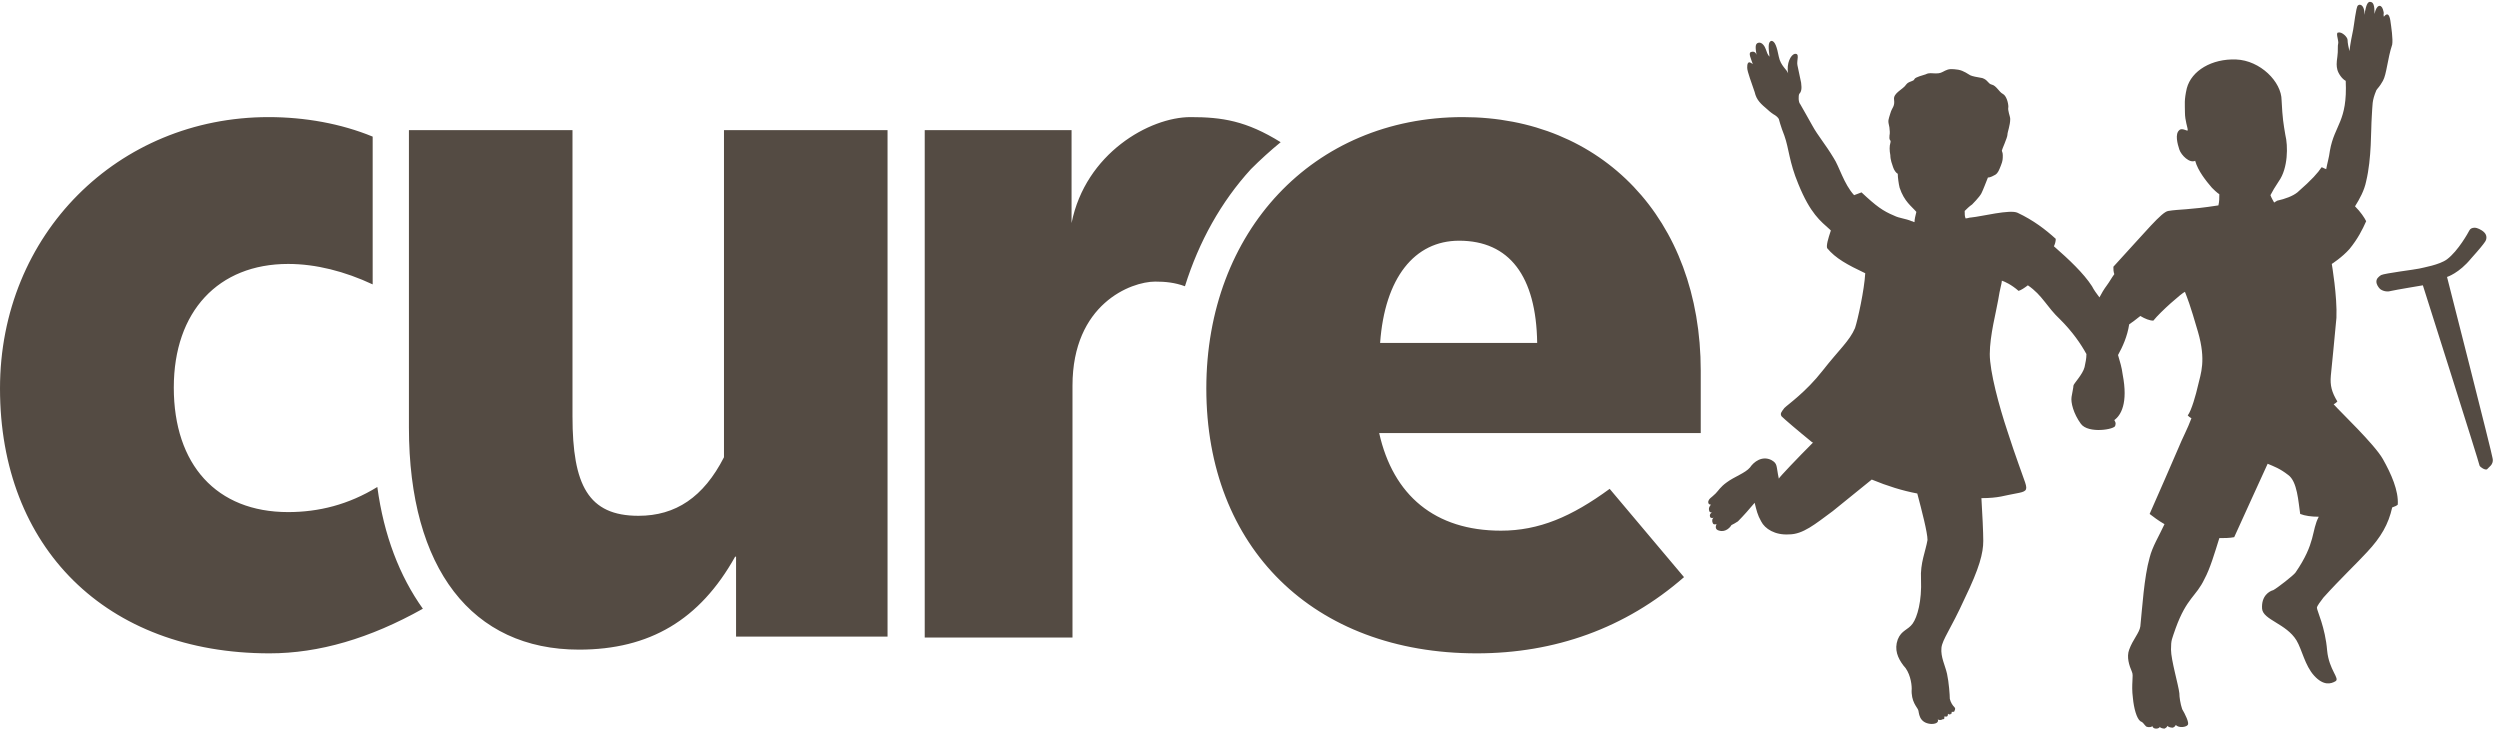
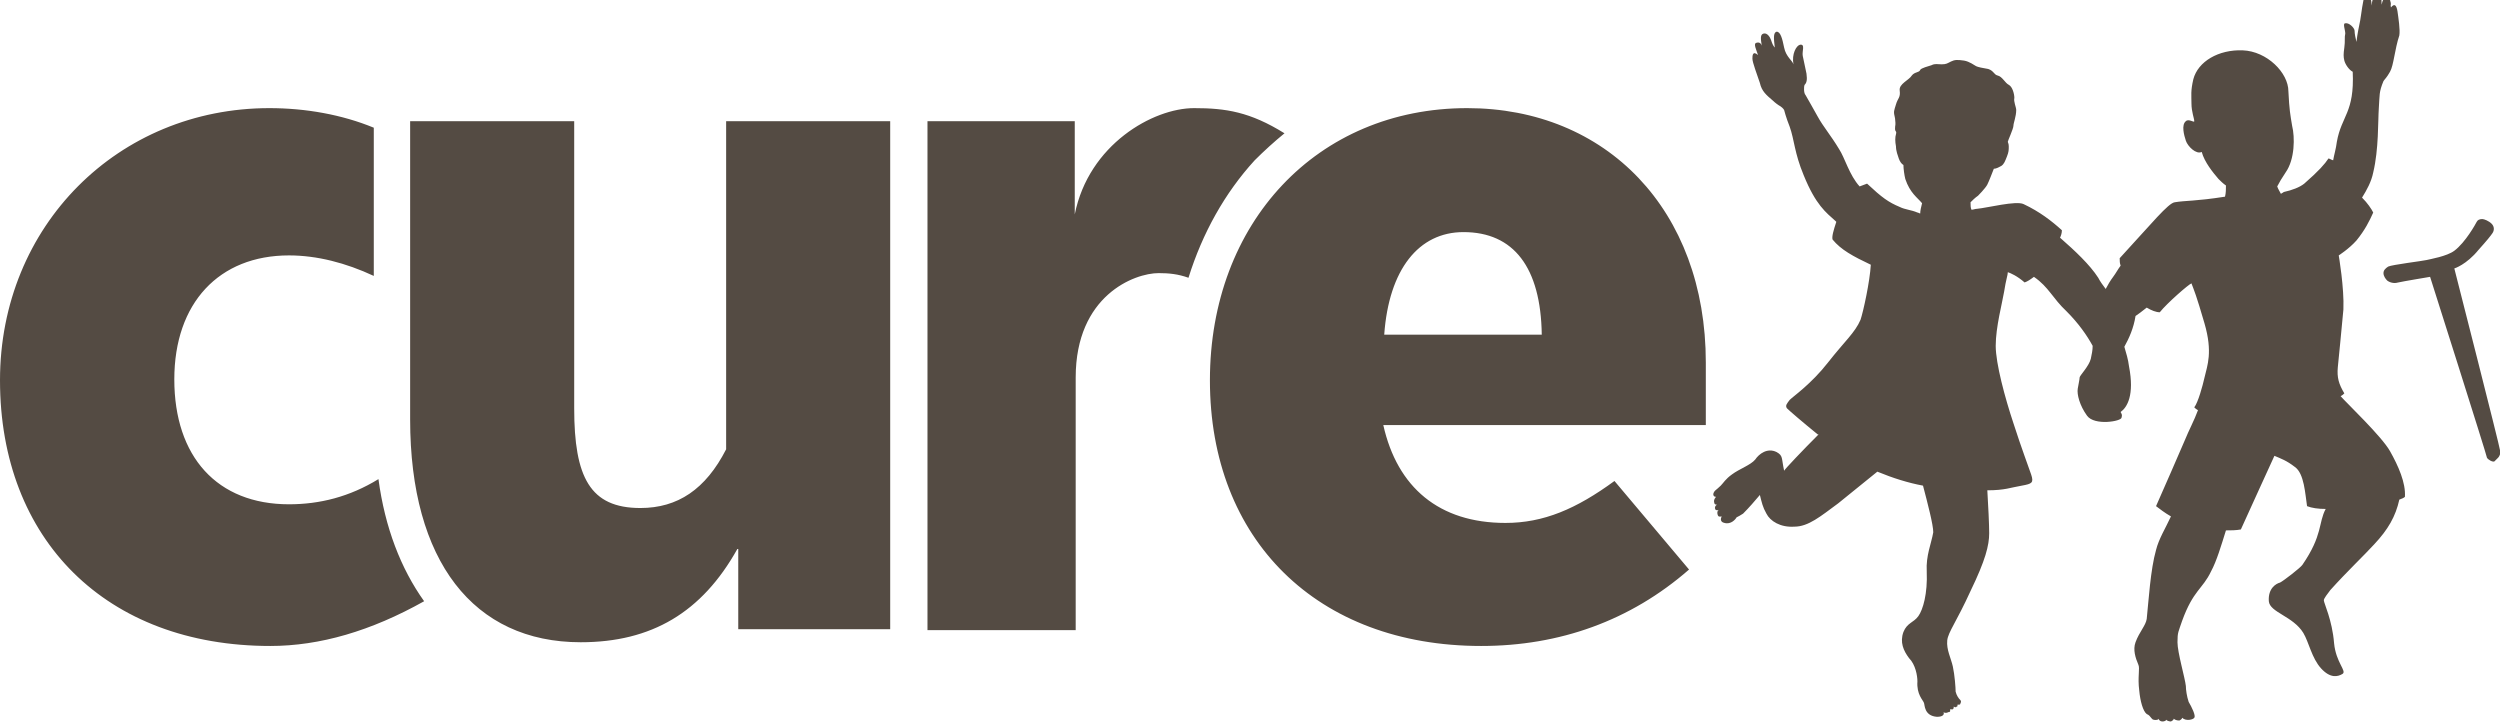
- <svg xmlns="http://www.w3.org/2000/svg" width="269px" height="80px" viewBox="0 0 269 80" version="1.1">
-   <defs />
-   <g id="Page-1" stroke="none" stroke-width="1" fill="none" fill-rule="evenodd">
-     <path d="M268,50.1 C267.9,50.2 267.7,50.4 267.6,50.5 C267.4,50.6 266.9,50.3 266.8,50.1 C266.8,49.9 260.7,30.7 260.7,30.7 C260.7,30.7 257.7,31.2 257.3,31.3 C257,31.4 256.5,31.4 256.1,31.1 C255.9,30.9 255.7,30.6 255.7,30.3 C255.7,30 255.9,29.8 256.2,29.6 C256.6,29.4 259.9,29 260.3,28.9 C260.7,28.8 262.5,28.5 263.3,27.9 C264.5,27 265.6,25 265.7,24.8 C265.8,24.6 266,24.5 266.3,24.5 C266.5,24.5 267,24.7 267.3,25 C267.6,25.3 267.6,25.7 267.4,26 C267.2,26.3 266.8,26.8 265.9,27.8 C264.6,29.4 263.3,29.8 263.3,29.8 C263.3,29.8 268.2,49 268.2,49.3 C268.3,49.7 268.1,50 268,50.1 L268,50.1 Z M256.4,8.7 C256,9.4 255.9,9.4 255.7,9.7 C255.2,10.9 255.3,11.2 255.2,12.6 C255.1,14 255.2,17 254.6,19.5 C254.4,20.5 253.9,21.4 253.4,22.2 C254,22.8 254.4,23.4 254.6,23.8 C254.2,24.7 253.7,25.7 252.8,26.8 C252,27.7 250.9,28.4 250.9,28.4 C250.9,28.4 251.5,31.9 251.4,34.2 C251.2,36.5 250.9,39.3 250.8,40.4 C250.7,41.5 250.9,42.2 251.5,43.2 C251.4,43.3 251.3,43.4 251.1,43.5 C251.8,44.3 255.5,47.8 256.4,49.4 C257.3,51 258.1,52.8 258,54.3 C257.9,54.4 257.7,54.5 257.4,54.6 C257,56.4 256.2,57.8 254.7,59.4 C253.7,60.5 251.8,62.3 250,64.3 C249.7,64.7 249.3,65.2 249.3,65.4 C249.3,65.7 250.2,67.5 250.4,70 C250.6,72.1 251.8,73 251.3,73.3 C250.8,73.6 250,73.8 249,72.7 C248,71.6 247.7,69.9 247.1,68.9 C246,67.1 243.5,66.7 243.4,65.5 C243.3,64.1 244.2,63.6 244.6,63.5 C245,63.3 246.8,61.9 247,61.6 C249.2,58.4 248.7,57.1 249.5,55.6 C248.7,55.6 248,55.5 247.5,55.3 C247.3,54 247.2,51.8 246.2,51.1 C245.3,50.4 244.7,50.2 244,49.9 C243.6,50.8 241.2,56 240.4,57.8 C239.9,57.9 239.3,57.9 238.8,57.9 C238.3,59.5 237.8,61.2 237.2,62.3 C236.3,64.2 235.3,64.3 234.1,67.6 C233.7,68.8 233.6,68.8 233.6,69.9 C233.6,71 234.4,73.7 234.5,74.6 C234.5,75 234.6,75.7 234.8,76.3 C235.1,76.8 235.6,77.8 235.4,78 C235.3,78.2 234.5,78.4 234.1,78 C234.1,78.1 234,78.2 233.8,78.3 C233.5,78.3 233.3,78.2 233.2,78.1 C233.2,78.2 233.1,78.3 232.9,78.4 C232.7,78.4 232.4,78.3 232.4,78.2 C232.4,78.3 232.2,78.4 232,78.4 C231.8,78.4 231.6,78.3 231.6,78.1 C231.6,78.2 231.3,78.3 231,78.2 C230.9,78.2 230.7,77.9 230.6,77.8 C230.5,77.7 230.5,77.7 230.3,77.6 C229.9,77.3 229.6,76.2 229.5,75.1 C229.3,73.6 229.6,72.7 229.4,72.3 C229.1,71.6 228.8,70.7 229.1,69.9 C229.5,68.8 230.2,68.1 230.3,67.4 C230.5,65.5 230.7,62.1 231.3,60 C231.6,58.8 232.3,57.7 232.9,56.4 C232.2,56 231.7,55.6 231.3,55.3 C232.4,52.8 233.5,50.3 234.4,48.2 C234.8,47.2 235.4,46.1 235.8,45 C235.6,44.9 235.5,44.8 235.4,44.7 C235.8,44.2 236.3,42.4 236.5,41.5 C236.8,40.2 237.4,38.8 236.5,35.7 C235.6,32.6 235.4,32.2 235.1,31.4 C234.8,31.5 232.5,33.5 231.7,34.5 C231.3,34.5 230.8,34.3 230.3,34 C229.8,34.4 229.4,34.7 229.1,34.9 C228.9,36.2 228.4,37.3 227.9,38.2 C228.1,38.9 228.3,39.5 228.4,40.3 C229,43.4 228.2,44.7 227.5,45.2 C227.6,45.4 227.7,45.5 227.6,45.8 C227.6,46.2 224.7,46.7 223.9,45.6 C223.1,44.5 222.8,43.3 222.9,42.7 C223,42.1 223.1,41.7 223.1,41.5 C223.1,41.3 224.1,40.3 224.3,39.5 C224.4,39 224.5,38.6 224.5,38.1 C223.9,37 223,35.7 221.7,34.4 C220.2,33 219.8,31.8 218.2,30.7 C217.8,31 217.5,31.2 217.2,31.3 C216.4,30.6 215.7,30.3 215.4,30.2 C215.4,30.5 215.2,31 215,32.3 C214.8,33.5 214.1,36.1 214.1,38.1 C214.1,40 215.1,43.7 216,46.4 C216.9,49.2 217.6,51 217.9,51.9 C218.2,52.8 218,52.9 216.9,53.1 C215.7,53.3 215.1,53.6 213.2,53.6 L213.2,53.6 C213.3,55.2 213.4,57.3 213.4,58.2 C213.4,59.5 213,61.1 211.4,64.4 C209.9,67.7 209,68.8 208.9,69.7 C208.8,70.7 209.3,71.6 209.5,72.5 C209.7,73.4 209.8,74.8 209.8,75.2 C209.9,75.6 210.1,75.9 210.3,76.1 C210.4,76.2 210.4,76.3 210.3,76.5 C210.3,76.6 210.2,76.6 210,76.6 C210,76.8 210,76.8 209.9,76.8 C209.9,76.9 209.7,76.9 209.6,76.8 C209.6,76.9 209.6,77 209.5,77.1 L209.2,77.1 C209.2,77.2 209.3,77.4 209,77.4 C208.9,77.5 208.6,77.5 208.5,77.4 C208.6,77.6 208.5,77.9 207.8,77.9 C206.4,77.8 206.5,76.6 206.4,76.4 C206.3,76.1 205.6,75.5 205.7,74.1 C205.7,73.5 205.5,72.3 204.8,71.6 C204.2,70.8 203.8,69.9 204.2,68.8 C204.6,67.8 205.3,67.8 205.8,67.1 C206.3,66.4 206.8,64.7 206.7,62.3 C206.6,60.6 207.2,59.3 207.4,58.1 C207.4,57.3 206.8,55 206.3,53.1 C204.7,52.8 203.1,52.3 201.4,51.6 C199.8,52.9 198.2,54.2 197.2,55 C195.3,56.4 194,57.5 192.5,57.5 C191,57.6 189.9,56.9 189.5,56.1 C189.1,55.4 189,54.9 188.8,54.1 C188.3,54.7 187.6,55.5 187,56.1 C186.7,56.3 186.5,56.4 186.3,56.5 C186.2,56.7 185.7,57.3 185,57.1 C184.5,57 184.6,56.6 184.7,56.4 C184.6,56.4 184.4,56.5 184.3,56.3 C184.2,56.1 184.2,55.8 184.4,55.7 C184.2,55.8 184,55.7 184,55.6 C183.9,55.3 184.2,55.1 184.3,55.1 C184.1,55.2 183.9,55.1 183.9,54.9 C183.8,54.6 184.1,54.3 184.1,54.3 C183.9,54.3 183.8,54.2 183.8,54 C183.9,53.6 184.1,53.6 184.6,53.1 C184.9,52.8 185.1,52.4 185.8,51.9 C186.6,51.3 187.8,50.9 188.3,50.3 C188.7,49.7 189.6,49 190.6,49.5 C191.3,49.9 191.1,50.1 191.4,51.5 C191.5,51.3 193.4,49.3 195.1,47.6 C195.1,47.6 195.1,47.6 195,47.6 C193.4,46.3 192,45.1 191.7,44.8 C191.5,44.5 191.7,44.3 192,43.9 C192.4,43.5 194.3,42.2 196.1,39.9 C197.9,37.6 199,36.7 199.6,35.3 C199.9,34.4 200.6,31.2 200.7,29.4 C198.8,28.5 197.5,27.8 196.6,26.7 C196.5,26.4 196.7,25.7 197,24.8 L196.9,24.7 C195.9,23.8 194.8,23 193.5,19.8 C192.5,17.4 192.5,16 192,14.6 C191.6,13.6 191.4,12.8 191.4,12.8 C191.4,12.8 191.3,12.6 191,12.4 C190.8,12.3 190.4,12 190.2,11.8 C189.5,11.2 189,10.8 188.8,9.9 C188.5,9 188,7.7 188,7.3 C188,7 188,6.4 188.6,6.9 C188.4,6.3 188.1,5.7 188.4,5.6 C188.7,5.5 188.9,5.6 189,5.9 C188.9,5.2 188.8,4.7 189.2,4.6 C189.6,4.5 189.9,5 190,5.3 C190.1,5.6 190.2,5.9 190.4,6.1 C190.3,5.2 190.2,4.5 190.6,4.4 C191,4.4 191.2,5.1 191.4,6.1 C191.6,7.1 192.3,7.5 192.4,7.9 C192.2,6.8 192.7,5.9 193.1,5.8 C193.7,5.7 193.3,6.5 193.4,7 C193.5,7.5 193.7,8.4 193.8,8.9 C193.9,9.6 193.8,9.9 193.6,10.1 C193.5,10.3 193.5,11 193.7,11.2 C194,11.7 194.6,12.8 195,13.5 C195.6,14.6 196.4,15.5 197.3,17 C197.9,17.9 198.4,19.8 199.5,21 C199.8,20.9 200,20.8 200.3,20.7 C201.9,22.2 202.6,22.7 203.8,23.2 C204.4,23.5 205,23.5 205.7,23.8 C205.8,23.8 205.9,23.9 206,23.9 C206,23.6 206.1,23.2 206.2,22.8 C205.7,22.2 204.9,21.7 204.4,20.2 C204.3,19.8 204.2,19.1 204.2,18.7 C204,18.6 203.8,18.3 203.7,18 C203.6,17.7 203.4,17.2 203.4,16.7 C203.3,16.2 203.3,15.7 203.4,15.4 C203.5,15 203.3,15.2 203.3,14.8 C203.3,14.3 203.4,14.6 203.3,13.7 C203.1,12.9 203.2,12.9 203.4,12.2 C203.6,11.5 203.9,11.5 203.8,10.7 C203.7,10 204.8,9.6 205.1,9.1 C205.4,8.7 205.9,8.8 206,8.5 C206.1,8.3 206.9,8.1 207.2,8 C207.6,7.8 207.8,7.9 208.3,7.9 C208.8,7.9 208.9,7.8 209.3,7.6 C209.7,7.4 210,7.4 210.7,7.5 C211.3,7.6 211.8,8 212,8.1 C212.2,8.2 212.7,8.3 213.3,8.4 C213.9,8.6 213.9,9 214.3,9.1 C214.8,9.2 215.1,9.9 215.5,10.1 C215.9,10.3 216.1,11.1 216.1,11.5 C216,11.9 216.3,12.5 216.3,12.8 C216.3,13.5 216,14.2 216,14.5 C216,14.8 215.4,16.1 215.4,16.2 C215.4,16.3 215.5,16.4 215.5,16.7 C215.5,17.1 215.5,17.3 215.3,17.8 C215.1,18.3 215,18.6 214.7,18.8 C214.5,18.9 214.2,19.1 213.9,19.1 C213.7,19.6 213.4,20.4 213.2,20.8 C213,21.2 212.2,22 212.2,22 C211.9,22.2 211.6,22.5 211.4,22.7 C211.4,23 211.4,23.3 211.5,23.5 C211.7,23.5 211.9,23.4 212.1,23.4 C213.2,23.3 216.3,22.5 217.1,22.9 C218.8,23.7 220.1,24.7 221.2,25.7 C221.2,26 221.1,26.3 221,26.5 C222.6,27.9 224.2,29.4 225.1,30.8 C225.3,31.2 225.6,31.6 225.9,32 C226.1,31.6 226.4,31.1 226.7,30.7 C227,30.3 227.2,29.9 227.5,29.5 C227.4,29.2 227.4,29 227.4,28.7 C230.9,24.9 232.6,22.8 233.3,22.7 C234.5,22.5 235.5,22.6 238.7,22.1 C238.8,21.7 238.8,21.3 238.8,20.9 C238.5,20.7 238.2,20.4 238,20.2 C237.4,19.5 236.5,18.4 236.2,17.3 C235.6,17.6 234.7,16.7 234.5,16.1 C234.3,15.5 234,14.4 234.5,14 C234.8,13.7 235.4,14.2 235.4,14 C235.4,13.7 235.1,13 235.1,12.1 C235.1,11.2 235,10.8 235.3,9.5 C235.8,7.6 238,6.3 240.6,6.4 C243.2,6.5 245.5,8.8 245.5,10.8 C245.6,12.8 245.7,13.3 245.9,14.5 C246.2,15.7 246.2,18.1 245.2,19.5 C244.8,20.1 244.5,20.6 244.3,21 C244.4,21.3 244.6,21.6 244.7,21.8 C244.8,21.7 244.9,21.7 245,21.6 C245.9,21.4 246.7,21.1 247.2,20.7 C248.8,19.3 249.4,18.6 249.8,18 C249.9,18 250,18.1 250.3,18.2 C250.4,17.6 250.6,17 250.7,16.2 C251.2,13.4 252.6,13.1 252.4,8.7 C252,8.5 251.6,7.9 251.5,7.5 C251.4,7.1 251.4,6.8 251.5,6.1 C251.6,5.4 251.5,5 251.6,4.6 C251.6,4.2 251.3,3.5 251.6,3.5 C252,3.4 252.6,4 252.6,4.3 C252.6,4.6 252.7,5.1 252.8,5.5 C252.9,4.6 253.1,3.7 253.2,3.2 C253.3,2.7 253.5,0.8 253.7,0.6 C253.9,0.4 254.3,0.5 254.4,1.2 L254.4,1.6 C254.5,1.2 254.6,0.2 255,0.2 C255.4,0.2 255.5,0.6 255.5,1.5 C255.7,0.5 256.2,0.4 256.4,1 C256.6,1.6 256.4,1.4 256.5,1.8 C256.9,1.3 257.1,1.6 257.2,2.2 C257.3,2.9 257.5,4.2 257.4,4.8 C256.9,6.3 256.8,8 256.4,8.7 L256.4,8.7 Z M161.5,57.1 C165.6,57.1 169.1,55.6 173.2,52.6 L181.2,62.1 C174.9,67.6 167.3,70.3 158.9,70.3 C141.3,70.3 129.8,58.9 129.8,41.8 C129.8,24.9 141.3,12.6 157.4,12.6 C172.3,12.6 183,23.5 183,39.9 L183,46.6 L148.4,46.6 C149.9,53.3 154.4,57.1 161.5,57.1 L161.5,57.1 Z M165.4,36.9 C165.3,29.7 162.4,25.9 157,25.9 C152.2,25.9 149,29.9 148.5,36.9 L165.4,36.9 L165.4,36.9 Z M127.5,30.8 C126.4,30.4 125.4,30.3 124.3,30.3 C121.7,30.3 115.4,32.7 115.4,41.5 L115.4,68.6 L99.5,68.6 L99.5,14 L115.3,14 L115.3,24 C116.8,16.5 123.7,12.6 128.1,12.6 C131.5,12.6 134.1,13 137.8,15.3 C136.7,16.2 135.6,17.2 134.6,18.2 C131.4,21.7 129,26 127.5,30.8 L127.5,30.8 Z M79.2,59.9 L79.1,59.9 C75.3,66.7 69.9,69.9 62.3,69.9 C50.8,69.9 44,61.2 44,46 L44,14 L61.6,14 L61.6,44.8 C61.6,52.2 63.3,55.5 68.7,55.5 C72.7,55.5 75.7,53.5 77.9,49.2 L77.9,14 L95.5,14 L95.5,68.5 L79.2,68.5 L79.2,59.9 L79.2,59.9 Z M31,55.1 C34.3,55.1 37.5,54.3 40.6,52.4 C41.3,57.6 43,62 45.5,65.5 C39.8,68.7 34.3,70.3 29,70.3 C11.4,70.3 0,58.9 0,41.8 C0,25.2 12.7,12.6 28.9,12.6 C32.8,12.6 36.7,13.3 40.1,14.7 L40.1,30.6 C37.1,29.2 34,28.4 31,28.4 C23.5,28.4 18.7,33.5 18.7,41.7 C18.7,50 23.3,55.1 31,55.1 L31,55.1 Z" id="Shape" fill="#544B43" />
-   </g>
+ <svg xmlns="http://www.w3.org/2000/svg" version="1.1" id="Layer_1" x="0px" y="0px" viewBox="0 0 268.2 77.4" enable-background="new 0 0 268.2 77.4" xml:space="preserve">
+   <path fill-rule="evenodd" clip-rule="evenodd" fill="none" d="M-1306.8-7954.2H626.4c3,0,5.4,2.4,5.4,5.4v763.2c0,3-2.4,5.4-5.4,5.4  h-1933.2c-3,0-5.4-2.4-5.4-5.4v-763.2C-1312.2-7951.8-1309.8-7954.2-1306.8-7954.2z" />
+   <path fill-rule="evenodd" clip-rule="evenodd" fill="none" d="M-1303.2-7959.6h82.8c3,0,5.4,2.4,5.4,5.4v82.8c0,3-2.4,5.4-5.4,5.4  h-82.8c-3,0-5.4-2.4-5.4-5.4v-82.8C-1308.6-7957.2-1306.2-7959.6-1303.2-7959.6z" />
+   <path fill-rule="evenodd" clip-rule="evenodd" fill="#544B43" d="M268,49.1c-0.1,0.1-0.3,0.3-0.4,0.4c-0.2,0.1-0.7-0.2-0.8-0.4  c0-0.2-6.1-19.4-6.1-19.4s-3,0.5-3.4,0.6c-0.3,0.1-0.8,0.1-1.2-0.2c-0.2-0.2-0.4-0.5-0.4-0.8c0-0.3,0.2-0.5,0.5-0.7  c0.4-0.2,3.7-0.6,4.1-0.7c0.4-0.1,2.2-0.4,3-1c1.2-0.9,2.3-2.9,2.4-3.1c0.1-0.2,0.3-0.3,0.6-0.3c0.2,0,0.7,0.2,1,0.5  c0.3,0.3,0.3,0.7,0.1,1c-0.2,0.3-0.6,0.8-1.5,1.8c-1.3,1.6-2.6,2-2.6,2s4.9,19.2,4.9,19.5C268.3,48.7,268.1,49,268,49.1z M256.4,7.7  c-0.4,0.7-0.5,0.7-0.7,1c-0.5,1.2-0.4,1.5-0.5,2.9c-0.1,1.4,0,4.4-0.6,6.9c-0.2,1-0.7,1.9-1.2,2.7c0.6,0.6,1,1.2,1.2,1.6  c-0.4,0.9-0.9,1.9-1.8,3c-0.8,0.9-1.9,1.6-1.9,1.6s0.6,3.5,0.5,5.8c-0.2,2.3-0.5,5.1-0.6,6.2c-0.1,1.1,0.1,1.8,0.7,2.8  c-0.1,0.1-0.2,0.2-0.4,0.3c0.7,0.8,4.4,4.3,5.3,5.9c0.9,1.6,1.7,3.4,1.6,4.9c-0.1,0.1-0.3,0.2-0.6,0.3c-0.4,1.8-1.2,3.2-2.7,4.8  c-1,1.1-2.9,2.9-4.7,4.9c-0.3,0.4-0.7,0.9-0.7,1.1c0,0.3,0.9,2.1,1.1,4.6c0.2,2.1,1.4,3,0.9,3.3c-0.5,0.3-1.3,0.5-2.3-0.6  c-1-1.1-1.3-2.8-1.9-3.8c-1.1-1.8-3.6-2.2-3.7-3.4c-0.1-1.4,0.8-1.9,1.2-2c0.4-0.2,2.2-1.6,2.4-1.9c2.2-3.2,1.7-4.5,2.5-6  c-0.8,0-1.5-0.1-2-0.3c-0.2-1.3-0.3-3.5-1.3-4.2c-0.9-0.7-1.5-0.9-2.2-1.2c-0.4,0.9-2.8,6.1-3.6,7.9c-0.5,0.1-1.1,0.1-1.6,0.1  c-0.5,1.6-1,3.3-1.6,4.4c-0.9,1.9-1.9,2-3.1,5.3c-0.4,1.2-0.5,1.2-0.5,2.3c0,1.1,0.8,3.8,0.9,4.7c0,0.4,0.1,1.1,0.3,1.7  c0.3,0.5,0.8,1.5,0.6,1.7c-0.1,0.2-0.9,0.4-1.3,0c0,0.1-0.1,0.2-0.3,0.3c-0.3,0-0.5-0.1-0.6-0.2c0,0.1-0.1,0.2-0.3,0.3  c-0.2,0-0.5-0.1-0.5-0.2c0,0.1-0.2,0.2-0.4,0.2c-0.2,0-0.4-0.1-0.4-0.3c0,0.1-0.3,0.2-0.6,0.1c-0.1,0-0.3-0.3-0.4-0.4  c-0.1-0.1-0.1-0.1-0.3-0.2c-0.4-0.3-0.7-1.4-0.8-2.5c-0.2-1.5,0.1-2.4-0.1-2.8c-0.3-0.7-0.6-1.6-0.3-2.4c0.4-1.1,1.1-1.8,1.2-2.5  c0.2-1.9,0.4-5.3,1-7.4c0.3-1.2,1-2.3,1.6-3.6c-0.7-0.4-1.2-0.8-1.6-1.1c1.1-2.5,2.2-5,3.1-7.1c0.4-1,1-2.1,1.4-3.2  c-0.2-0.1-0.3-0.2-0.4-0.3c0.4-0.5,0.9-2.3,1.1-3.2c0.3-1.3,0.9-2.7,0-5.8c-0.9-3.1-1.1-3.5-1.4-4.3c-0.3,0.1-2.6,2.1-3.4,3.1  c-0.4,0-0.9-0.2-1.4-0.5c-0.5,0.4-0.9,0.7-1.2,0.9c-0.2,1.3-0.7,2.4-1.2,3.3c0.2,0.7,0.4,1.3,0.5,2.1c0.6,3.1-0.2,4.4-0.9,4.9  c0.1,0.2,0.2,0.3,0.1,0.6c0,0.4-2.9,0.9-3.7-0.2c-0.8-1.1-1.1-2.3-1-2.9c0.1-0.6,0.2-1,0.2-1.2c0-0.2,1-1.2,1.2-2  c0.1-0.5,0.2-0.9,0.2-1.4c-0.6-1.1-1.5-2.4-2.8-3.7c-1.5-1.4-1.9-2.6-3.5-3.7c-0.4,0.3-0.7,0.5-1,0.6c-0.8-0.7-1.5-1-1.8-1.1  c0,0.3-0.2,0.8-0.4,2.1c-0.2,1.2-0.9,3.8-0.9,5.8c0,1.9,1,5.6,1.9,8.3c0.9,2.8,1.6,4.6,1.9,5.5c0.3,0.9,0.1,1-1,1.2  c-1.2,0.2-1.8,0.5-3.7,0.5c0,0,0,0,0,0c0.1,1.6,0.2,3.7,0.2,4.6c0,1.3-0.4,2.9-2,6.2c-1.5,3.3-2.4,4.4-2.5,5.3  c-0.1,1,0.4,1.9,0.6,2.8c0.2,0.9,0.3,2.3,0.3,2.7c0.1,0.4,0.3,0.7,0.5,0.9c0.1,0.1,0.1,0.2,0,0.4c0,0.1-0.1,0.1-0.3,0.1  c0,0.2,0,0.2-0.1,0.2c0,0.1-0.2,0.1-0.3,0c0,0.1,0,0.2-0.1,0.3c-0.1,0-0.2,0-0.3,0c0,0.1,0.1,0.3-0.2,0.3c-0.1,0.1-0.4,0.1-0.5,0  c0.1,0.2,0,0.5-0.7,0.5c-1.4-0.1-1.3-1.3-1.4-1.5c-0.1-0.3-0.8-0.9-0.7-2.3c0-0.6-0.2-1.8-0.9-2.5c-0.6-0.8-1-1.7-0.6-2.8  c0.4-1,1.1-1,1.6-1.7c0.5-0.7,1-2.4,0.9-4.8c-0.1-1.7,0.5-3,0.7-4.2c0-0.8-0.6-3.1-1.1-5c-1.6-0.3-3.2-0.8-4.9-1.5  c-1.6,1.3-3.2,2.6-4.2,3.4c-1.9,1.4-3.2,2.5-4.7,2.5c-1.5,0.1-2.6-0.6-3-1.4c-0.4-0.7-0.5-1.2-0.7-2c-0.5,0.6-1.2,1.4-1.8,2  c-0.3,0.2-0.5,0.3-0.7,0.4c-0.1,0.2-0.6,0.8-1.3,0.6c-0.5-0.1-0.4-0.5-0.3-0.7c-0.1,0-0.3,0.1-0.4-0.1c-0.1-0.2-0.1-0.5,0.1-0.6  c-0.2,0.1-0.4,0-0.4-0.1c-0.1-0.3,0.2-0.5,0.3-0.5c-0.2,0.1-0.4,0-0.4-0.2c-0.1-0.3,0.2-0.6,0.2-0.6c-0.2,0-0.3-0.1-0.3-0.3  c0.1-0.4,0.3-0.4,0.8-0.9c0.3-0.3,0.5-0.7,1.2-1.2c0.8-0.6,2-1,2.5-1.6c0.4-0.6,1.3-1.3,2.3-0.8c0.7,0.4,0.5,0.6,0.8,2  c0.1-0.2,2-2.2,3.7-3.9c0,0,0,0-0.1,0c-1.6-1.3-3-2.5-3.3-2.8c-0.2-0.3,0-0.5,0.3-0.9c0.4-0.4,2.3-1.7,4.1-4  c1.8-2.3,2.9-3.2,3.5-4.6c0.3-0.9,1-4.1,1.1-5.9c-1.9-0.9-3.2-1.6-4.1-2.7c-0.1-0.3,0.1-1,0.4-1.9c0,0-0.1-0.1-0.1-0.1  c-1-0.9-2.1-1.7-3.4-4.9c-1-2.4-1-3.8-1.5-5.2c-0.4-1-0.6-1.8-0.6-1.8s-0.1-0.2-0.4-0.4c-0.2-0.1-0.6-0.4-0.8-0.6  c-0.7-0.6-1.2-1-1.4-1.9c-0.3-0.9-0.8-2.2-0.8-2.6c0-0.3,0-0.9,0.6-0.4c-0.2-0.6-0.5-1.2-0.2-1.3c0.3-0.1,0.5,0,0.6,0.3  c-0.1-0.7-0.2-1.2,0.2-1.3c0.4-0.1,0.7,0.4,0.8,0.7c0.1,0.3,0.2,0.6,0.4,0.8c-0.1-0.9-0.2-1.6,0.2-1.7c0.4,0,0.6,0.7,0.8,1.7  c0.2,1,0.9,1.4,1,1.8c-0.2-1.1,0.3-2,0.7-2.1c0.6-0.1,0.2,0.7,0.3,1.2c0.1,0.5,0.3,1.4,0.4,1.9c0.1,0.7,0,1-0.2,1.2  c-0.1,0.2-0.1,0.9,0.1,1.1c0.3,0.5,0.9,1.6,1.3,2.3c0.6,1.1,1.4,2,2.3,3.5c0.6,0.9,1.1,2.8,2.2,4c0.3-0.1,0.5-0.2,0.8-0.3  c1.6,1.5,2.3,2,3.5,2.5c0.6,0.3,1.2,0.3,1.9,0.6c0.1,0,0.2,0.1,0.3,0.1c0-0.3,0.1-0.7,0.2-1.1c-0.5-0.6-1.3-1.1-1.8-2.6  c-0.1-0.4-0.2-1.1-0.2-1.5c-0.2-0.1-0.4-0.4-0.5-0.7c-0.1-0.3-0.3-0.8-0.3-1.3c-0.1-0.5-0.1-1,0-1.3c0.1-0.4-0.1-0.2-0.1-0.6  c0-0.5,0.1-0.2,0-1.1c-0.2-0.8-0.1-0.8,0.1-1.5c0.2-0.7,0.5-0.7,0.4-1.5c-0.1-0.7,1-1.1,1.3-1.6c0.3-0.4,0.8-0.3,0.9-0.6  c0.1-0.2,0.9-0.4,1.2-0.5c0.4-0.2,0.6-0.1,1.1-0.1c0.5,0,0.6-0.1,1-0.3c0.4-0.2,0.7-0.2,1.4-0.1c0.6,0.1,1.1,0.5,1.3,0.6  c0.2,0.1,0.7,0.2,1.3,0.3c0.6,0.2,0.6,0.6,1,0.7c0.5,0.1,0.8,0.8,1.2,1c0.4,0.2,0.6,1,0.6,1.4c-0.1,0.4,0.2,1,0.2,1.3  c0,0.7-0.3,1.4-0.3,1.7c0,0.3-0.6,1.6-0.6,1.7c0,0.1,0.1,0.2,0.1,0.5c0,0.4,0,0.6-0.2,1.1c-0.2,0.5-0.3,0.8-0.6,1  c-0.2,0.1-0.5,0.3-0.8,0.3c-0.2,0.5-0.5,1.3-0.7,1.7c-0.2,0.4-1,1.2-1,1.2c-0.3,0.2-0.6,0.5-0.8,0.7c0,0.3,0,0.6,0.1,0.8  c0.2,0,0.4-0.1,0.6-0.1c1.1-0.1,4.2-0.9,5-0.5c1.7,0.8,3,1.8,4.1,2.8c0,0.3-0.1,0.6-0.2,0.8c1.6,1.4,3.2,2.9,4.1,4.3  c0.2,0.4,0.5,0.8,0.8,1.2c0.2-0.4,0.5-0.9,0.8-1.3c0.3-0.4,0.5-0.8,0.8-1.2c-0.1-0.3-0.1-0.5-0.1-0.8c3.5-3.8,5.2-5.9,5.9-6  c1.2-0.2,2.2-0.1,5.4-0.6c0.1-0.4,0.1-0.8,0.1-1.2c-0.3-0.2-0.6-0.5-0.8-0.7c-0.6-0.7-1.5-1.8-1.8-2.9c-0.6,0.3-1.5-0.6-1.7-1.2  c-0.2-0.6-0.5-1.7,0-2.1c0.3-0.3,0.9,0.2,0.9,0c0-0.3-0.3-1-0.3-1.9c0-0.9-0.1-1.3,0.2-2.6c0.5-1.9,2.7-3.2,5.3-3.1  c2.6,0.1,4.9,2.4,4.9,4.4c0.1,2,0.2,2.5,0.4,3.7c0.3,1.2,0.3,3.6-0.7,5c-0.4,0.6-0.7,1.1-0.9,1.5c0.1,0.3,0.3,0.6,0.4,0.8  c0.1-0.1,0.2-0.1,0.3-0.2c0.9-0.2,1.7-0.5,2.2-0.9c1.6-1.4,2.2-2.1,2.6-2.7c0.1,0,0.2,0.1,0.5,0.2c0.1-0.6,0.3-1.2,0.4-2  c0.5-2.8,1.9-3.1,1.7-7.5c-0.4-0.2-0.8-0.8-0.9-1.2c-0.1-0.4-0.1-0.7,0-1.4c0.1-0.7,0-1.1,0.1-1.5c0-0.4-0.3-1.1,0-1.1  c0.4-0.1,1,0.5,1,0.8c0,0.3,0.1,0.8,0.2,1.2c0.1-0.9,0.3-1.8,0.4-2.3c0.1-0.5,0.3-2.4,0.5-2.6c0.2-0.2,0.6-0.1,0.7,0.6  c0,0.2,0,0.4,0,0.4c0.1-0.4,0.2-1.4,0.6-1.4c0.4,0,0.5,0.4,0.5,1.3c0.2-1,0.7-1.1,0.9-0.5c0.2,0.6,0,0.4,0.1,0.8  c0.4-0.5,0.6-0.2,0.7,0.4c0.1,0.7,0.3,2,0.2,2.6C256.9,5.3,256.8,7,256.4,7.7z M161.5,56.1c4.1,0,7.6-1.5,11.7-4.5l8,9.5  c-6.3,5.5-13.9,8.2-22.3,8.2c-17.6,0-29.1-11.4-29.1-28.5c0-16.9,11.5-29.2,27.6-29.2c14.9,0,25.6,10.9,25.6,27.3v6.7h-34.6  C149.9,52.3,154.4,56.1,161.5,56.1z M165.4,35.9c-0.1-7.2-3-11-8.4-11c-4.8,0-8,4-8.5,11H165.4z M127.5,29.8  c-1.1-0.4-2.1-0.5-3.2-0.5c-2.6,0-8.9,2.4-8.9,11.2v27.1H99.5V13h15.8v10c1.5-7.5,8.4-11.4,12.8-11.4c3.4,0,6,0.4,9.7,2.7  c-1.1,0.9-2.2,1.9-3.2,2.9C131.4,20.7,129,25,127.5,29.8z M79.2,58.9h-0.1c-3.8,6.8-9.2,10-16.8,10C50.8,68.9,44,60.2,44,45V13h17.6  v30.8c0,7.4,1.7,10.7,7.1,10.7c4,0,7-2,9.2-6.3V13h17.6v54.5H79.2V58.9z M31,54.1c3.3,0,6.5-0.8,9.6-2.7c0.7,5.2,2.4,9.6,4.9,13.1  c-5.7,3.2-11.2,4.8-16.5,4.8C11.4,69.3,0,57.9,0,40.8c0-16.6,12.7-29.2,28.9-29.2c3.9,0,7.8,0.7,11.2,2.1v15.9  c-3-1.4-6.1-2.2-9.1-2.2c-7.5,0-12.3,5.1-12.3,13.3C18.7,49,23.3,54.1,31,54.1z" />
</svg>
